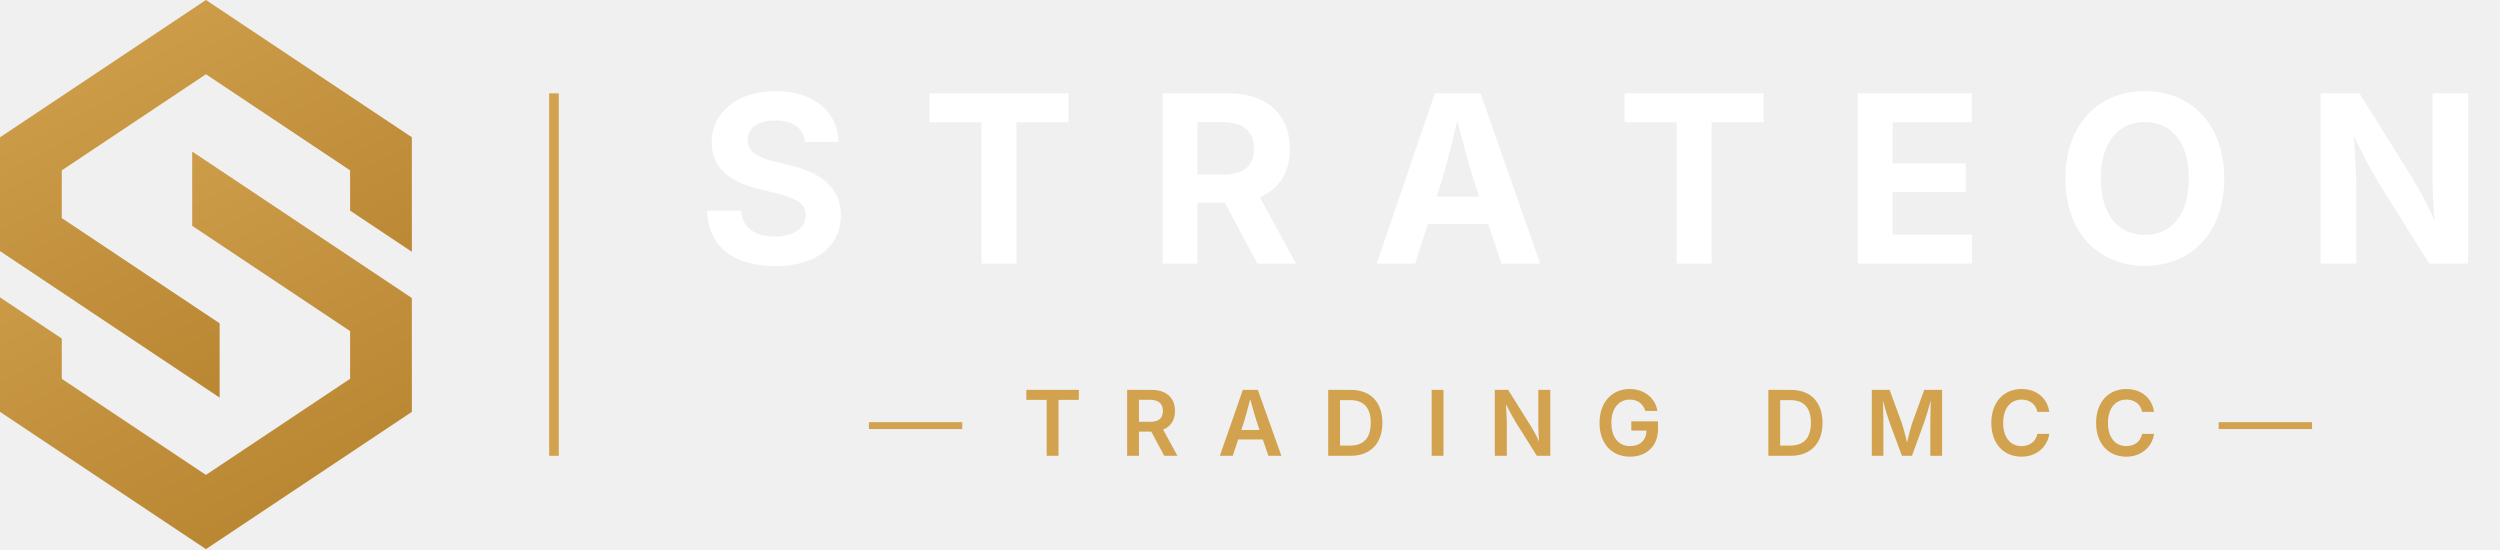
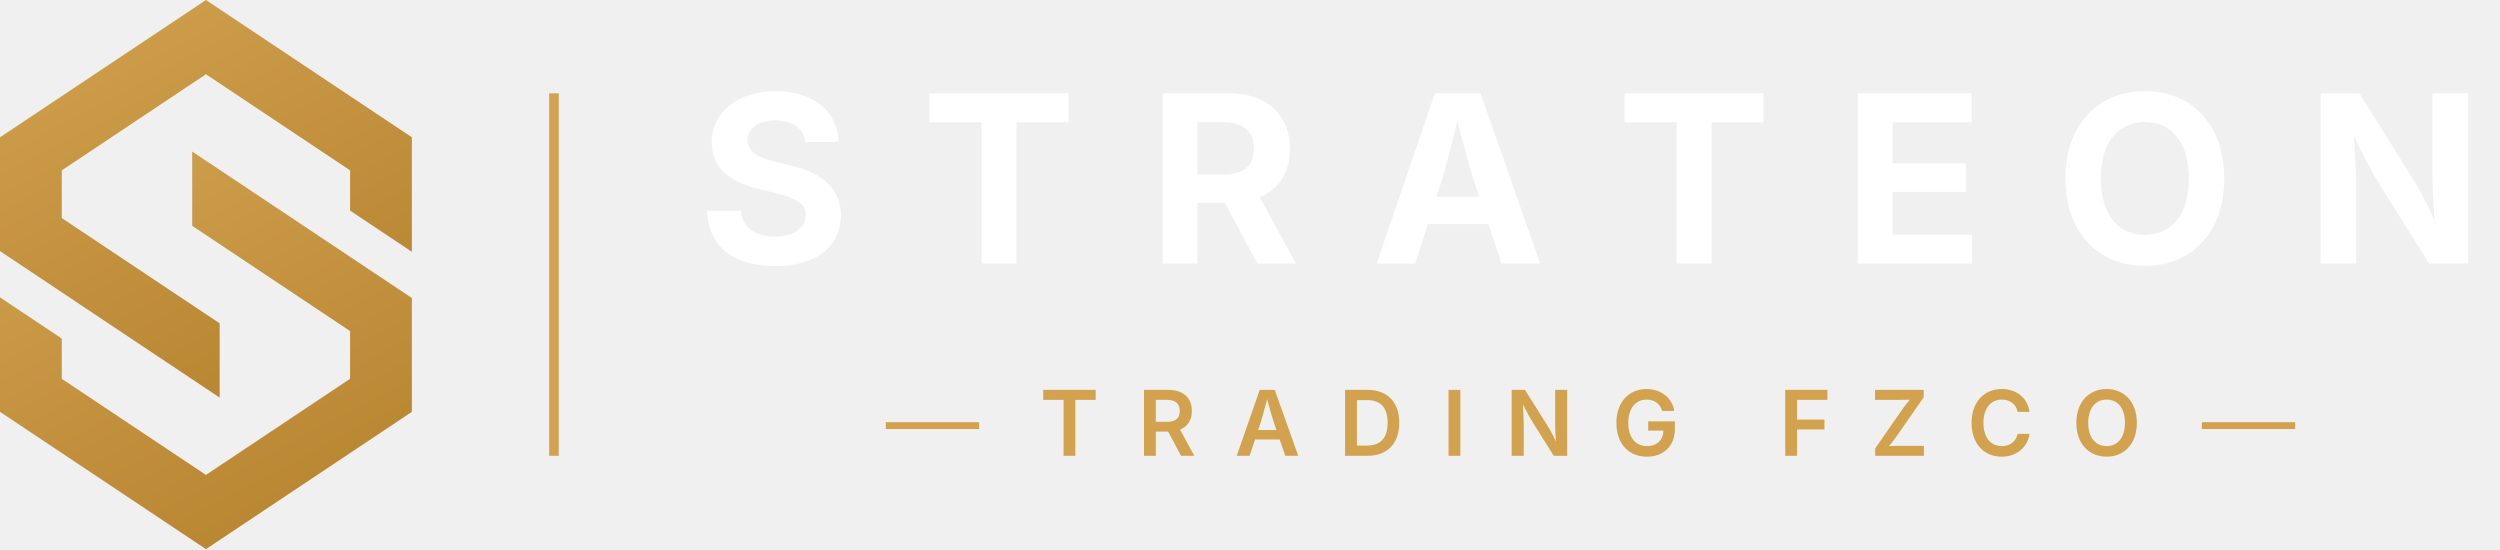
<svg xmlns="http://www.w3.org/2000/svg" viewBox="0 0 910.492 200" width="910.492" height="200">
  <defs>
    <linearGradient id="au-h-dark" x1="0" y1="0" x2="0.55" y2="1">
      <stop offset="0" stop-color="#D2A24E" />
      <stop offset="1" stop-color="#B98632" />
    </linearGradient>
  </defs>
  <polygon points="75,0 150,50 150,91.71 127.5,76.71 127.5,62.04 75,27.04 22.5,62.04 22.5,79.42 80,117.76 80,144.8 0,91.46 0,50" fill="url(#au-h-dark)" />
  <polygon points="75,200 0,150 0,108.29 22.5,123.29 22.5,137.96 75,172.96 127.5,137.96 127.5,120.58 70,82.24 70,55.2 150,108.54 150,150" fill="url(#au-h-dark)" />
  <rect x="200" y="34" width="3.5" height="132" fill="#D2A24E" />
  <path d="M282.337 96.915C297.4 96.915 306.263 89.634 306.263 78.357C306.263 67.954 298.191 62.628 287.746 60.215L282.129 58.842C276.886 57.593 272.226 55.638 272.226 51.019C272.226 46.858 275.887 43.862 282.379 43.862C288.745 43.862 292.698 46.733 293.156 51.685H305.431C305.223 40.783 296.235 33.168 282.503 33.168C269.021 33.168 259.201 40.658 259.201 51.851C259.201 60.881 265.485 66.165 275.97 68.703L282.795 70.409C289.536 72.074 293.489 74.03 293.489 78.274C293.489 82.976 288.995 86.18 282.212 86.18C275.346 86.18 270.311 83.059 269.895 76.776H257.537C257.911 89.966 267.44 96.915 282.337 96.915Z M338.486 44.528H357.461V96.0H370.194V44.528H389.127V34.0H338.486Z M423.431 96.0H436.122V73.863H446.108L457.926 96.0H471.99L458.8 71.824C465.874 68.787 469.785 62.67 469.785 54.181C469.785 41.989 461.712 34.0 447.606 34.0H423.431ZM436.122 63.585V44.486H445.235C453.016 44.486 456.678 47.94 456.678 54.181C456.678 60.381 453.016 63.585 445.276 63.585Z M501.384 96.0H515.407L520.026 81.603H542.038L546.823 96.0H560.929L539.208 34.0H522.564ZM523.188 71.658 524.977 66.082C526.85 59.84 528.681 52.475 530.761 43.945C532.925 52.392 534.881 59.715 536.878 66.082L538.751 71.658Z M591.654 44.528H610.629V96.0H623.362V44.528H642.295V34.0H591.654Z M676.599 96.0H718.168V85.472H689.29V69.868H715.921V59.507H689.29V44.528H718.085V34.0H676.599Z M781.141 96.832C797.578 96.832 810.061 85.223 810.061 65.042C810.061 44.777 797.578 33.168 781.141 33.168C764.705 33.168 752.222 44.777 752.222 65.042C752.222 85.181 764.705 96.832 781.141 96.832ZM781.141 85.556C771.529 85.556 765.121 78.315 765.121 65.042C765.121 51.726 771.529 44.444 781.141 44.444C790.754 44.444 797.162 51.685 797.162 65.042C797.162 78.315 790.754 85.556 781.141 85.556Z M845.155 96.0H858.138V67.497C858.138 63.835 857.763 57.177 857.306 49.687C861.134 57.427 863.423 61.962 866.876 67.538L884.686 96.0H898.875V34.0H885.892V63.752C885.892 67.83 886.225 74.487 886.683 80.562C883.978 74.113 881.357 69.411 878.902 65.374L859.303 34.0H845.155Z" fill="#FFFFFF" />
-   <path d="M373.79 145.624H381.2V166.0H385.5V145.624H392.894V142.0H373.79Z M410.502 166.0H414.802V157.189H419.28L424 166.0H428.816L423.613 156.464C426.448 155.337 427.93 152.937 427.93 149.683C427.93 145.109 424.998 142.0 419.474 142.0H410.502ZM414.802 153.63V145.608H418.813C422.083 145.608 423.533 147.122 423.533 149.683C423.533 152.228 422.083 153.63 418.845 153.63Z M444.265 166.0H448.969L450.934 160.056H459.906L461.951 166.0H466.671L458.102 142.0H452.641ZM452.077 156.593 453.092 153.533C453.753 151.391 454.477 148.701 455.331 145.35C456.217 148.668 456.974 151.326 457.683 153.533L458.73 156.593Z M491.849 166.0C499.162 166.0 503.463 161.474 503.463 153.968C503.463 146.51 499.162 142.0 492.01 142.0H483.731V166.0ZM488.032 162.279V145.721H491.752C496.665 145.721 499.226 148.475 499.226 153.968C499.226 159.509 496.665 162.279 491.64 162.279Z M525.709 142.0H521.409V166.0H525.709Z M544.397 166.0H548.778V154.081C548.778 152.744 548.633 150.215 548.472 147.251C550.082 150.376 550.984 152.083 552.241 154.097L559.731 166.0H564.611V142.0H560.246V154.596C560.246 156.062 560.343 158.494 560.504 160.813C559.457 158.413 558.41 156.593 557.556 155.224L549.261 142.0H544.397Z M593.656 166.322C599.583 166.322 603.835 162.505 603.835 156.336V153.452H594.123V156.835H599.664C599.583 160.282 597.28 162.472 593.672 162.472C589.629 162.472 586.858 159.428 586.858 154.0C586.858 148.556 589.693 145.528 593.575 145.528C596.49 145.528 598.456 147.106 599.229 149.667H603.626C602.885 144.948 598.81 141.678 593.527 141.678C587.245 141.678 582.541 146.301 582.541 154.032C582.541 161.619 587.035 166.322 593.656 166.322Z M652.147 166.0C659.459 166.0 663.76 161.474 663.76 153.968C663.76 146.51 659.459 142.0 652.308 142.0H644.028V166.0ZM648.329 162.279V145.721H652.05C656.963 145.721 659.524 148.475 659.524 153.968C659.524 159.509 656.963 162.279 651.937 162.279Z M681.706 166.0H685.926V153.887C685.926 152.067 685.83 148.749 685.765 146.027C686.651 149.119 687.618 152.325 688.181 153.887L692.675 166.0H696.332L700.761 153.887C701.325 152.277 702.34 148.974 703.161 145.898C703.113 148.749 703.016 152.099 703.016 153.887V166.0H707.301V142.0H700.81L696.299 154.387C695.832 155.82 695.091 158.784 694.528 161.152C693.98 158.752 693.223 155.804 692.74 154.387L688.181 142.0H681.706Z M736.216 166.322C741.886 166.322 745.687 162.601 746.348 158.011H741.999C741.451 160.846 739.132 162.472 736.264 162.472C732.366 162.472 729.548 159.525 729.548 154.016C729.548 148.572 732.35 145.528 736.281 145.528C739.148 145.528 741.467 147.154 741.999 149.989H746.332C745.575 144.738 741.483 141.678 736.216 141.678C729.95 141.678 725.231 146.252 725.231 154.016C725.231 161.748 729.902 166.322 736.216 166.322Z M774.377 166.322C780.047 166.322 783.848 162.601 784.509 158.011H780.16C779.612 160.846 777.293 162.472 774.425 162.472C770.527 162.472 767.709 159.525 767.709 154.016C767.709 148.572 770.511 145.528 774.442 145.528C777.309 145.528 779.628 147.154 780.16 149.989H784.493C783.736 144.738 779.644 141.678 774.377 141.678C768.111 141.678 763.392 146.252 763.392 154.016C763.392 161.748 768.063 166.322 774.377 166.322Z" fill="#D2A24E" />
-   <rect x="316.453" y="153.75" width="34.0" height="2.5" fill="#D2A24E" />
-   <rect x="808.039" y="153.75" width="34.0" height="2.5" fill="#D2A24E" />
+   <path d="M379.935 145.624H387.345V166.0H391.645V145.624H399.039V142.0H379.935Z M416.647 166.0H420.947V157.189H425.425L430.145 166.0H434.961L429.758 156.464C432.593 155.337 434.075 152.937 434.075 149.683C434.075 145.109 431.143 142.0 425.618 142.0H416.647ZM420.947 153.63V145.608H424.958C428.228 145.608 429.678 147.122 429.678 149.683C429.678 152.228 428.228 153.63 424.99 153.63Z M450.41 166.0H455.114L457.079 160.056H466.051L468.096 166.0H472.816L464.247 142.0H458.786ZM458.222 156.593 459.237 153.533C459.898 151.391 460.622 148.701 461.476 145.35C462.362 148.668 463.119 151.326 463.828 153.533L464.875 156.593Z M497.994 166.0C505.307 166.0 509.608 161.474 509.608 153.968C509.608 146.51 505.307 142.0 498.155 142.0H489.876V166.0ZM494.177 162.279V145.721H497.897C502.81 145.721 505.371 148.475 505.371 153.968C505.371 159.509 502.81 162.279 497.785 162.279Z M531.854 142.0H527.554V166.0H531.854Z M550.542 166.0H554.923V154.081C554.923 152.744 554.778 150.215 554.617 147.251C556.227 150.376 557.129 152.083 558.386 154.097L565.876 166.0H570.756V142.0H566.391V154.596C566.391 156.062 566.488 158.494 566.649 160.813C565.602 158.413 564.555 156.593 563.701 155.224L555.406 142.0H550.542Z M599.8 166.322C605.728 166.322 609.98 162.505 609.98 156.336V153.452H600.268V156.835H605.809C605.728 160.282 603.425 162.472 599.817 162.472C595.774 162.472 593.003 159.428 593.003 154.0C593.003 148.556 595.838 145.528 599.72 145.528C602.635 145.528 604.6 147.106 605.374 149.667H609.771C609.03 144.948 604.955 141.678 599.672 141.678C593.39 141.678 588.686 146.301 588.686 154.032C588.686 161.619 593.18 166.322 599.8 166.322Z M650.173 166.0H654.474V156.4H664.461V152.824H654.474V145.624H665.54V142.0H650.173Z M682.938 166.0H700.673V162.376H692.796C691.185 162.376 689.575 162.376 687.964 162.456C688.93 161.297 689.881 160.121 690.702 158.945L700.592 144.706V142.0H682.874V145.624H690.895C692.458 145.624 694.02 145.624 695.567 145.544C694.665 146.639 693.779 147.734 693.006 148.83L682.938 163.326Z M729.024 166.322C734.694 166.322 738.495 162.601 739.156 158.011H734.807C734.259 160.846 731.94 162.472 729.073 162.472C725.175 162.472 722.356 159.525 722.356 154.016C722.356 148.572 725.158 145.528 729.089 145.528C731.956 145.528 734.275 147.154 734.807 149.989H739.14C738.383 144.738 734.291 141.678 729.024 141.678C722.758 141.678 718.039 146.252 718.039 154.016C718.039 161.748 722.71 166.322 729.024 166.322Z M767.234 166.322C773.515 166.322 778.235 161.764 778.235 154.016C778.235 146.252 773.515 141.678 767.234 141.678C760.936 141.678 756.2 146.252 756.2 154.016C756.2 161.748 760.936 166.322 767.234 166.322ZM767.234 162.472C763.303 162.472 760.517 159.477 760.517 154.016C760.517 148.523 763.303 145.528 767.234 145.528C771.131 145.528 773.902 148.507 773.902 154.016C773.902 159.493 771.131 162.472 767.234 162.472Z" fill="#D2A24E" />
+   <rect x="322.598" y="153.75" width="34.0" height="2.5" fill="#D2A24E" />
+   <rect x="801.894" y="153.75" width="34.0" height="2.5" fill="#D2A24E" />
</svg>
